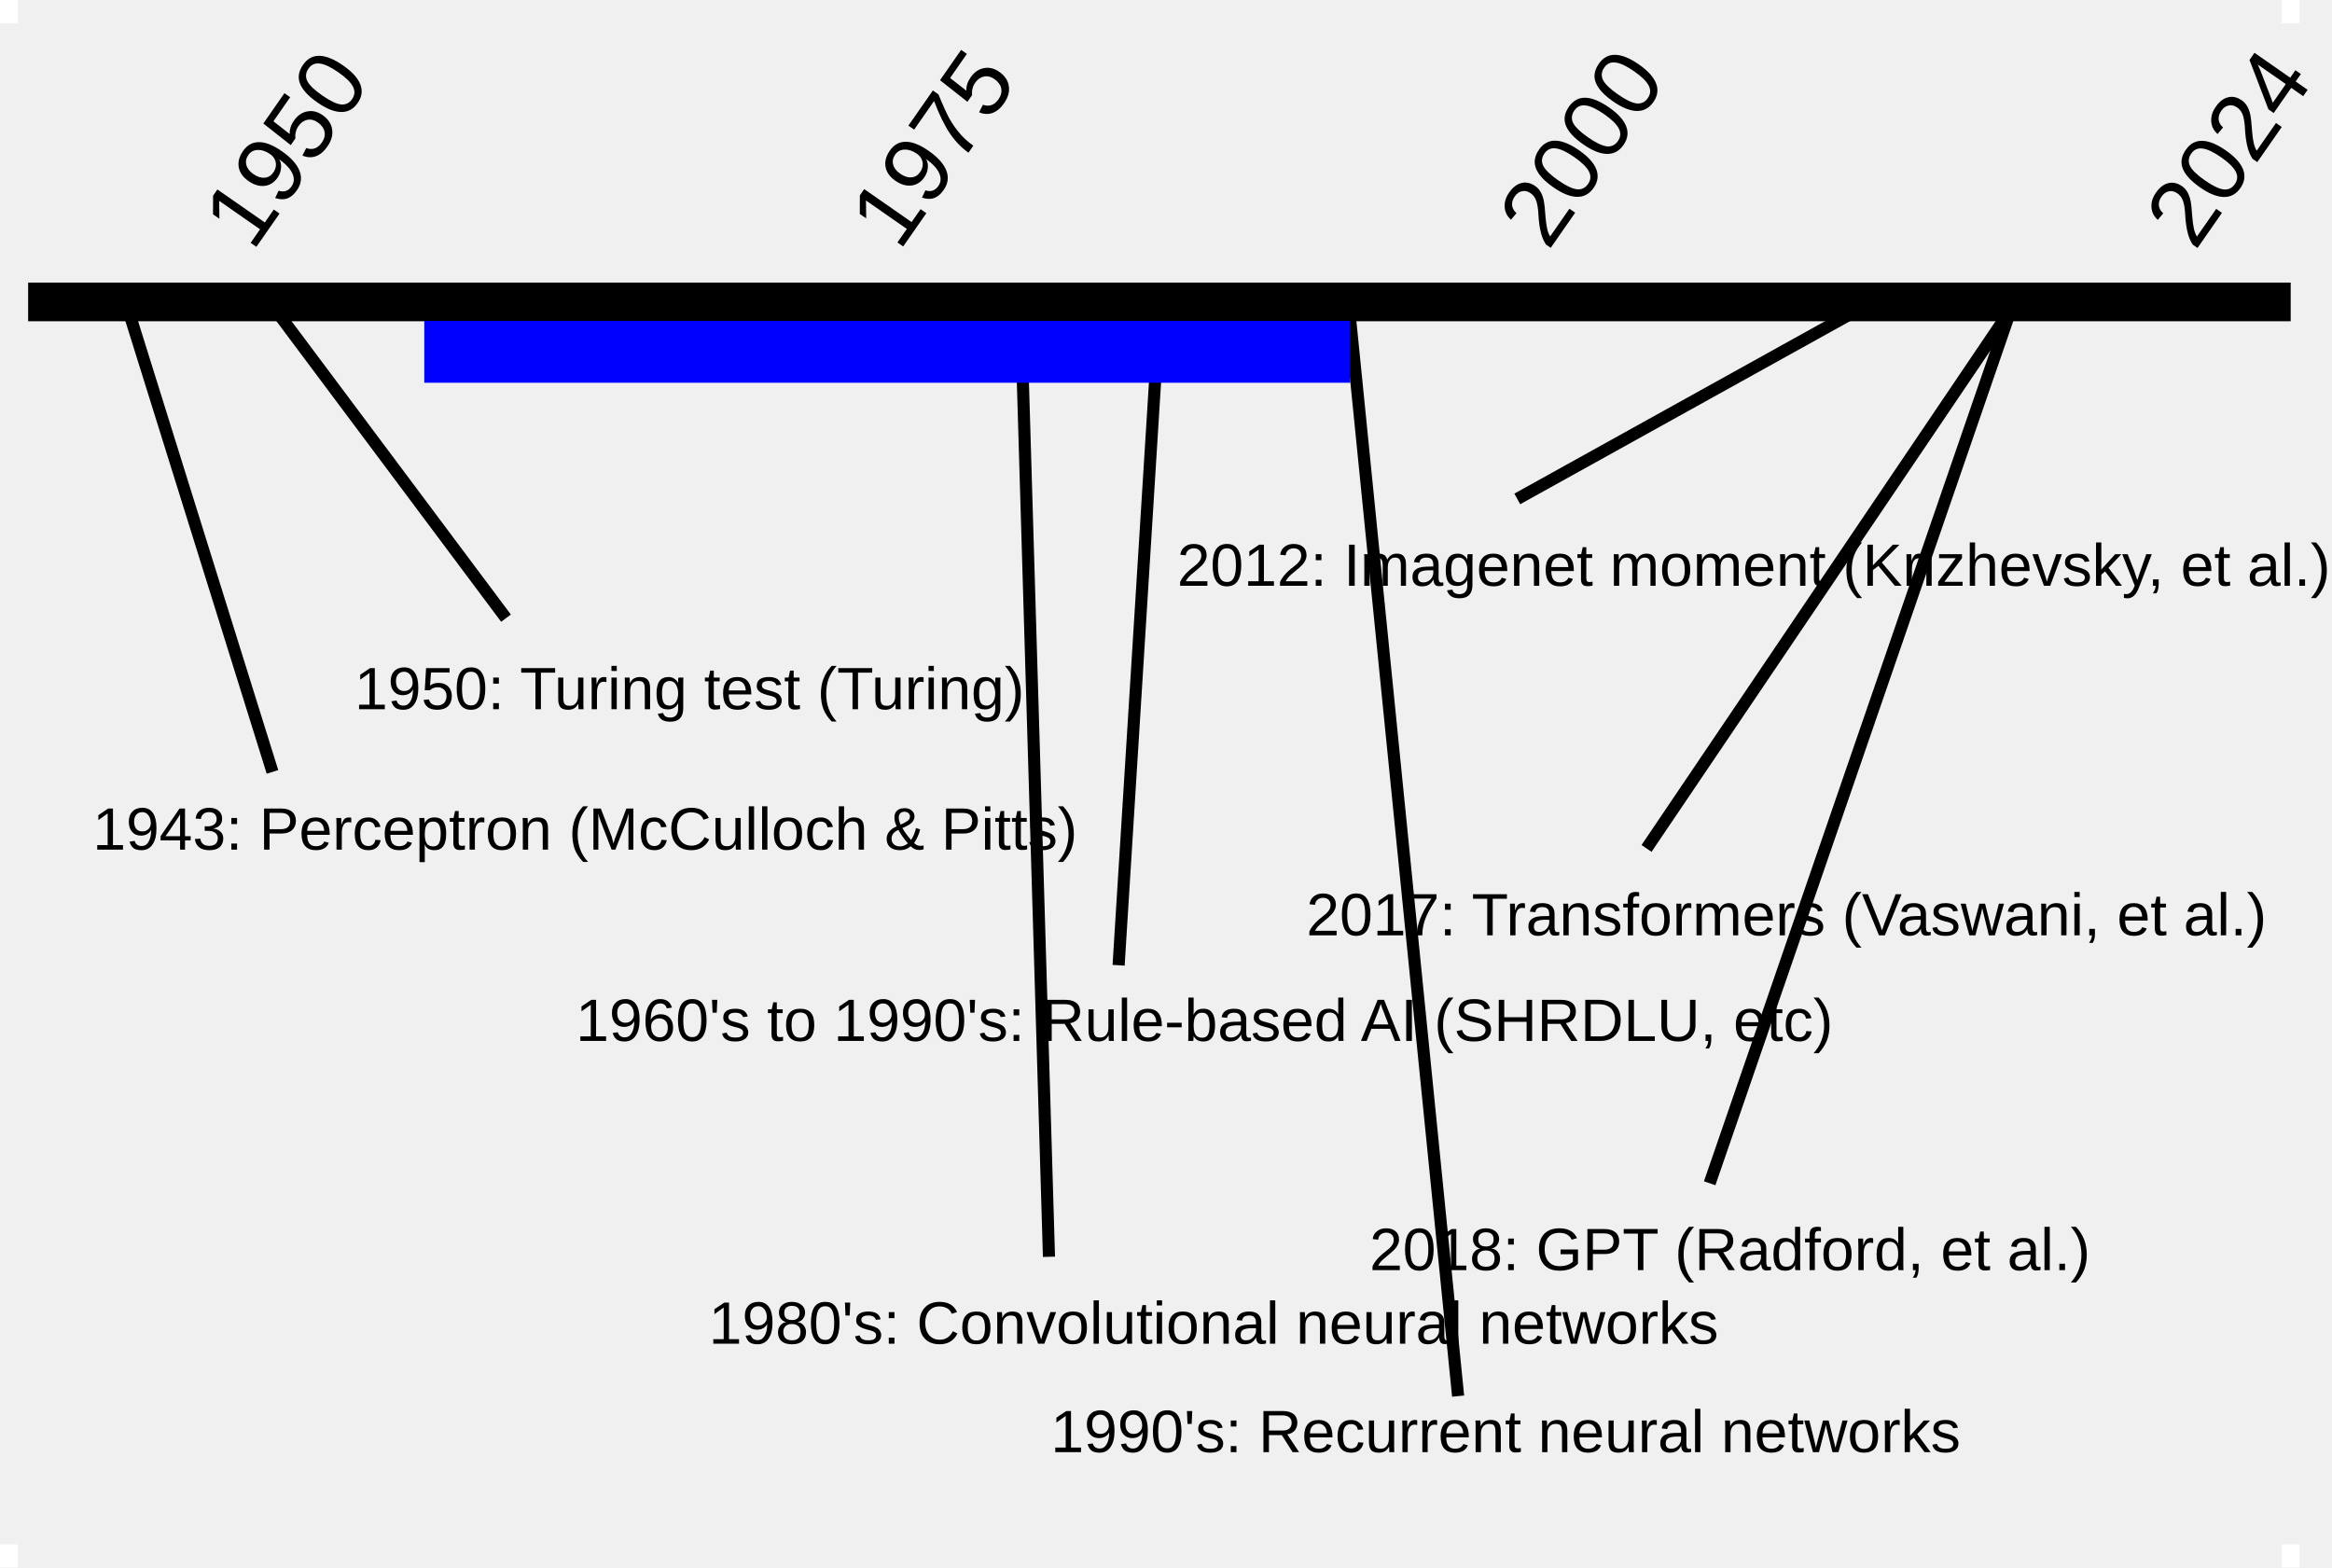
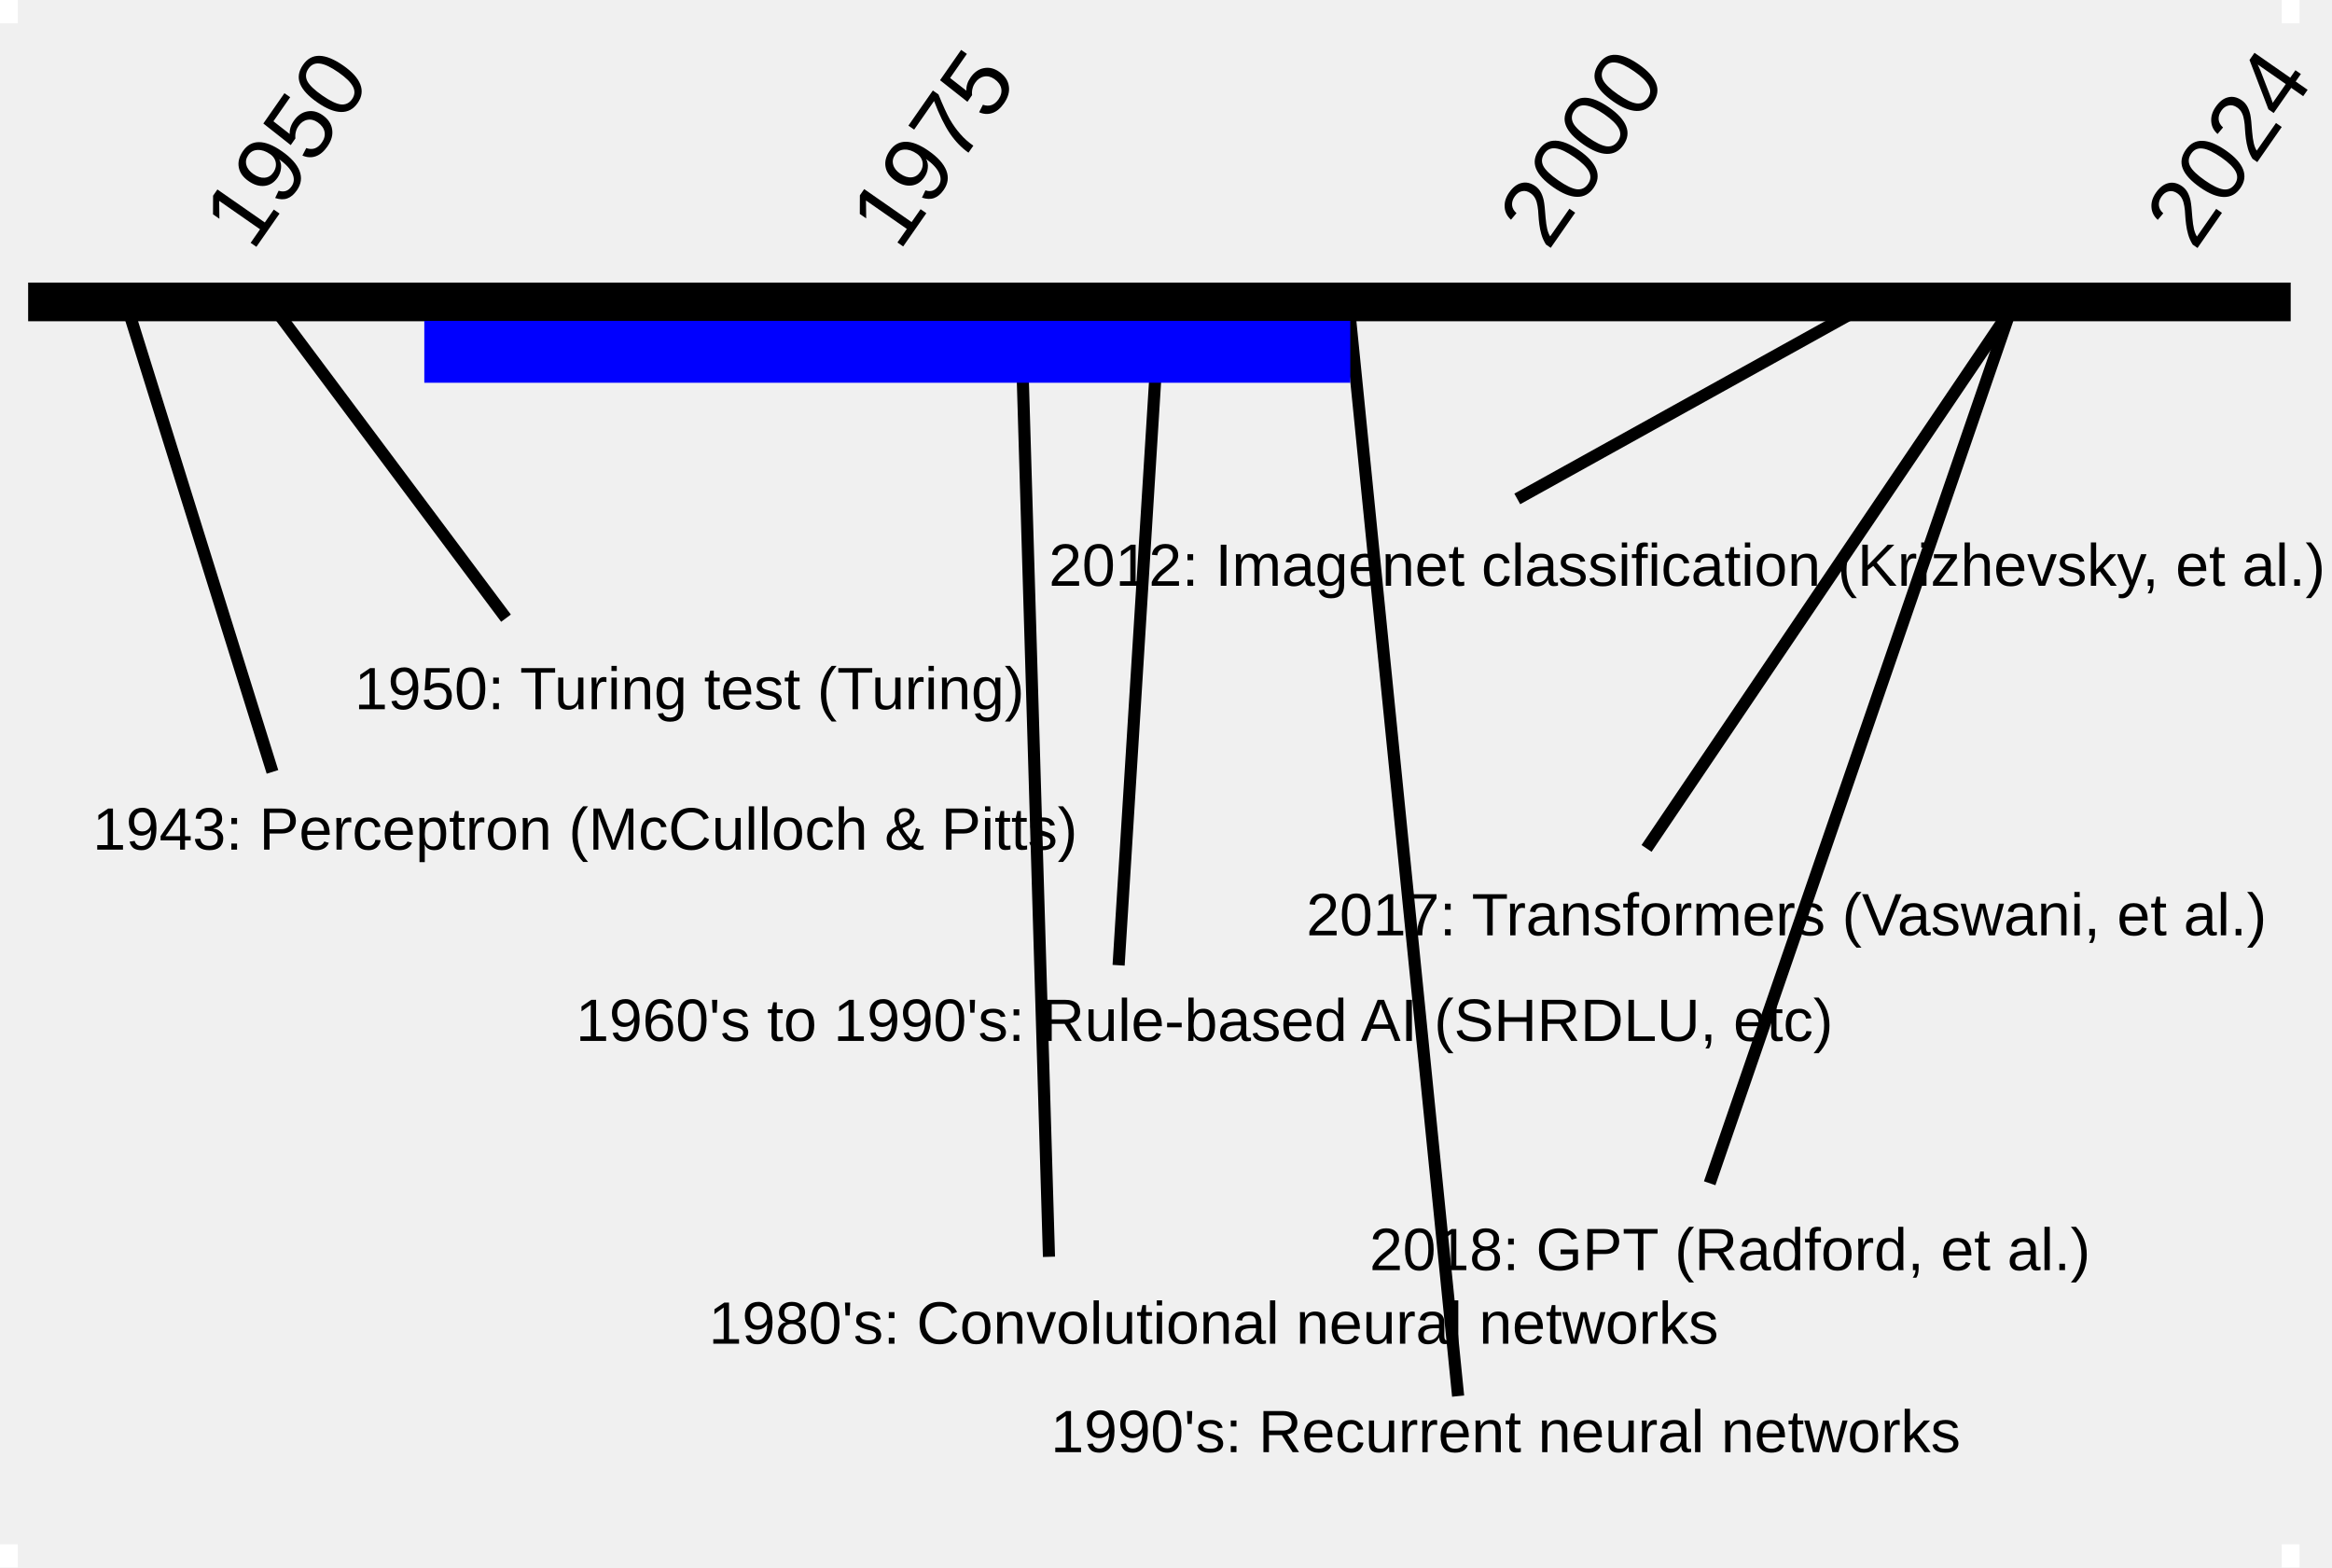
<svg xmlns="http://www.w3.org/2000/svg" width="192.42mm" height="129.344mm" viewBox="0 0 192.42 129.344" version="1.1" id="svg3930">
  <defs id="defs3927" />
  <g id="layer1" transform="translate(-8.093526,-93.78006)">
    <rect style="fill:#000000;stroke-width:3" id="rect4036" width="186.689" height="3.191" x="10.416" y="117.097" />
    <text xml:space="preserve" style="font-style:normal;font-weight:normal;font-size:7.761px;line-height:1.25;font-family:sans-serif;fill:#000000;fill-opacity:1;stroke:none;stroke-width:0.265" x="-77.557" y="89.229" id="text6372-20" transform="rotate(-55.15241)">
      <tspan id="tspan6370-5" style="font-style:normal;font-variant:normal;font-weight:normal;font-stretch:normal;font-size:7.761px;font-family:arial;-inkscape-font-specification:arial;stroke-width:0.265" x="-77.557" y="89.229">1950</tspan>
    </text>
    <text xml:space="preserve" style="font-style:normal;font-weight:normal;font-size:7.761px;line-height:1.25;font-family:sans-serif;fill:#000000;fill-opacity:1;stroke:none;stroke-width:0.265" x="-47.038" y="133.007" id="text6372-20-5" transform="rotate(-55.15241)">
      <tspan id="tspan6370-5-2" style="font-style:normal;font-variant:normal;font-weight:normal;font-stretch:normal;font-size:7.761px;font-family:arial;-inkscape-font-specification:arial;stroke-width:0.265" x="-47.038" y="133.007">1975</tspan>
    </text>
    <text xml:space="preserve" style="font-style:normal;font-weight:normal;font-size:7.761px;line-height:1.25;font-family:sans-serif;fill:#000000;fill-opacity:1;stroke:none;stroke-width:0.265" x="14.086" y="220.723" id="text6372-6" transform="rotate(-55.15241)">
      <tspan id="tspan6370-1" style="font-style:normal;font-variant:normal;font-weight:normal;font-stretch:normal;font-size:7.761px;font-family:arial;-inkscape-font-specification:arial;stroke-width:0.265" x="14.086" y="220.723">2024</tspan>
    </text>
    <text xml:space="preserve" style="font-style:normal;font-weight:normal;font-size:7.761px;line-height:1.25;font-family:sans-serif;fill:#000000;fill-opacity:1;stroke:none;stroke-width:0.265" x="-16.4" y="176.922" id="text6372-2" transform="rotate(-55.15241)">
      <tspan id="tspan6370-2" style="font-style:normal;font-variant:normal;font-weight:normal;font-stretch:normal;font-size:7.761px;font-family:arial;-inkscape-font-specification:arial;stroke-width:0.265" x="-16.4" y="176.922">2000</tspan>
    </text>
    <rect style="fill:#ffffff;stroke-width:3" id="rect16038" width="1.467" height="1.916" x="8.094" y="93.78" />
    <rect style="fill:#ffffff;stroke-width:3" id="rect16038-0" width="1.467" height="1.916" x="196.368" y="93.78" />
    <rect style="fill:#ffffff;stroke-width:3" id="rect16038-0-2" width="1.467" height="1.916" x="196.368" y="221.208" />
    <rect style="fill:#ffffff;stroke-width:3" id="rect16038-0-2-8" width="1.467" height="1.916" x="8.094" y="221.208" />
    <text xml:space="preserve" style="font-style:normal;font-weight:normal;font-size:4.939px;line-height:1.25;font-family:sans-serif;fill:#000000;fill-opacity:1;stroke:none;stroke-width:0.265" x="15.744" y="163.886" id="text18414">
      <tspan id="tspan18412" style="font-style:normal;font-variant:normal;font-weight:normal;font-stretch:normal;font-size:4.939px;font-family:arial;-inkscape-font-specification:arial;stroke-width:0.265" x="15.744" y="163.886">1943: Perceptron (McCulloch &amp; Pitts)</tspan>
    </text>
    <text xml:space="preserve" style="font-style:normal;font-weight:normal;font-size:4.939px;line-height:1.25;font-family:sans-serif;fill:#000000;fill-opacity:1;stroke:none;stroke-width:0.265" x="55.604" y="179.671" id="text18414-9">
      <tspan id="tspan18412-9" style="font-style:normal;font-variant:normal;font-weight:normal;font-stretch:normal;font-size:4.939px;font-family:arial;-inkscape-font-specification:arial;stroke-width:0.265" x="55.604" y="179.671">1960's to 1990's: Rule-based AI (SHRDLU, etc)</tspan>
    </text>
    <path style="fill:none;stroke:#000000;stroke-width:1;stroke-linecap:butt;stroke-linejoin:miter;stroke-opacity:1;stroke-miterlimit:4;stroke-dasharray:none" d="m 18.668,119.333 c 11.908,38.14 11.908,38.14 11.908,38.14 v 0" id="path20233" />
    <text xml:space="preserve" style="font-style:normal;font-weight:normal;font-size:4.939px;line-height:1.25;font-family:sans-serif;fill:#000000;fill-opacity:1;stroke:none;stroke-width:0.265" x="37.349" y="152.3" id="text18414-6">
      <tspan id="tspan18412-2" style="font-style:normal;font-variant:normal;font-weight:normal;font-stretch:normal;font-size:4.939px;font-family:arial;-inkscape-font-specification:arial;stroke-width:0.265" x="37.349" y="152.3">1950: Turing test (Turing)</tspan>
    </text>
    <path style="fill:none;stroke:#000000;stroke-width:1;stroke-linecap:butt;stroke-linejoin:miter;stroke-miterlimit:4;stroke-dasharray:none;stroke-opacity:1" d="m 30.234,118.554 19.612,26.234" id="path20233-5" />
    <path style="fill:#0000ff;stroke:#000000;stroke-width:1;stroke-linecap:butt;stroke-linejoin:miter;stroke-miterlimit:4;stroke-dasharray:none;stroke-opacity:1" d="m 103.451,124.475 -3.058,48.953" id="path20233-5-4" />
-     <text xml:space="preserve" style="font-style:normal;font-weight:normal;font-size:4.939px;line-height:1.25;font-family:sans-serif;fill:#000000;fill-opacity:1;stroke:none;stroke-width:0.265" x="105.217" y="142.117" id="text18414-9-3">
-       <tspan id="tspan18412-9-6" style="font-style:normal;font-variant:normal;font-weight:normal;font-stretch:normal;font-size:4.939px;font-family:arial;-inkscape-font-specification:arial;stroke-width:0.265" x="105.217" y="142.117">2012: Imagenet moment (Krizhevsky, et al.)</tspan>
+     <text xml:space="preserve" style="font-style:normal;font-weight:normal;font-size:4.939px;line-height:1.25;font-family:sans-serif;fill:#000000;fill-opacity:1;stroke:none;stroke-width:0.265" x="94.634" y="142.117" id="text18414-9-3">
+       <tspan id="tspan18412-9-6" style="font-style:normal;font-variant:normal;font-weight:normal;font-stretch:normal;font-size:4.939px;font-family:arial;-inkscape-font-specification:arial;stroke-width:0.265" x="94.634" y="142.117">2012: Imagenet classification (Krizhevsky, et al.)</tspan>
    </text>
    <path style="fill:#0000ff;stroke:#000000;stroke-width:1;stroke-linecap:butt;stroke-linejoin:miter;stroke-miterlimit:4;stroke-dasharray:none;stroke-opacity:1" d="m 160.643,119.767 -27.354,15.181" id="path20233-5-4-0" />
    <text xml:space="preserve" style="font-style:normal;font-weight:normal;font-size:4.939px;line-height:1.25;font-family:sans-serif;fill:#000000;fill-opacity:1;stroke:none;stroke-width:0.265" x="115.883" y="170.957" id="text18414-9-3-5">
      <tspan id="tspan18412-9-6-0" style="font-style:normal;font-variant:normal;font-weight:normal;font-stretch:normal;font-size:4.939px;font-family:arial;-inkscape-font-specification:arial;stroke-width:0.265" x="115.883" y="170.957">2017: Transformers (Vaswani, et al.)</tspan>
    </text>
    <path style="fill:#0000ff;stroke:#000000;stroke-width:1;stroke-linecap:butt;stroke-linejoin:miter;stroke-miterlimit:4;stroke-dasharray:none;stroke-opacity:1" d="m 174.027,119.295 -30.073,44.493" id="path20233-5-4-0-2" />
    <text xml:space="preserve" style="font-style:normal;font-weight:normal;font-size:4.939px;line-height:1.25;font-family:sans-serif;fill:#000000;fill-opacity:1;stroke:none;stroke-width:0.265" x="121.093" y="198.586" id="text18414-9-3-5-9">
      <tspan id="tspan18412-9-6-0-4" style="font-style:normal;font-variant:normal;font-weight:normal;font-stretch:normal;font-size:4.939px;font-family:arial;-inkscape-font-specification:arial;stroke-width:0.265" x="121.093" y="198.586">2018: GPT (Radford, et al.)</tspan>
    </text>
    <path style="fill:#0000ff;stroke:#000000;stroke-width:1;stroke-linecap:butt;stroke-linejoin:miter;stroke-miterlimit:4;stroke-dasharray:none;stroke-opacity:1" d="M 174.027,119.295 149.164,191.416" id="path20233-5-4-0-2-3" />
    <text xml:space="preserve" style="font-style:normal;font-weight:normal;font-size:4.939px;line-height:1.25;font-family:sans-serif;fill:#000000;fill-opacity:1;stroke:none;stroke-width:0.265" x="66.576" y="204.654" id="text18414-9-3-5-9-5">
      <tspan id="tspan18412-9-6-0-4-1" style="font-style:normal;font-variant:normal;font-weight:normal;font-stretch:normal;font-size:4.939px;font-family:arial;-inkscape-font-specification:arial;stroke-width:0.265" x="66.576" y="204.654">1980's: Convolutional neural networks</tspan>
    </text>
    <path style="fill:#0000ff;stroke:#000000;stroke-width:1;stroke-linecap:butt;stroke-linejoin:miter;stroke-miterlimit:4;stroke-dasharray:none;stroke-opacity:1" d="m 92.277,118.025 2.37,79.46" id="path20233-5-4-0-2-3-7" />
    <text xml:space="preserve" style="font-style:normal;font-weight:normal;font-size:4.939px;line-height:1.25;font-family:sans-serif;fill:#000000;fill-opacity:1;stroke:none;stroke-width:0.265" x="94.794" y="213.602" id="text18414-9-3-5-9-5-4">
      <tspan id="tspan18412-9-6-0-4-1-3" style="font-style:normal;font-variant:normal;font-weight:normal;font-stretch:normal;font-size:4.939px;font-family:arial;-inkscape-font-specification:arial;stroke-width:0.265" x="94.794" y="213.602">1990's: Recurrent neural networks</tspan>
    </text>
    <path style="fill:#0000ff;stroke:#000000;stroke-width:1;stroke-linecap:butt;stroke-linejoin:miter;stroke-miterlimit:4;stroke-dasharray:none;stroke-opacity:1" d="m 119.509,120.255 8.898,88.725" id="path20233-5-4-0-2-3-7-1" />
    <rect style="fill:#0000ff;stroke-width:1;stroke-miterlimit:4;stroke-dasharray:none" id="rect23017" width="76.405" height="5.108" x="43.104" y="120.255" />
  </g>
</svg>
